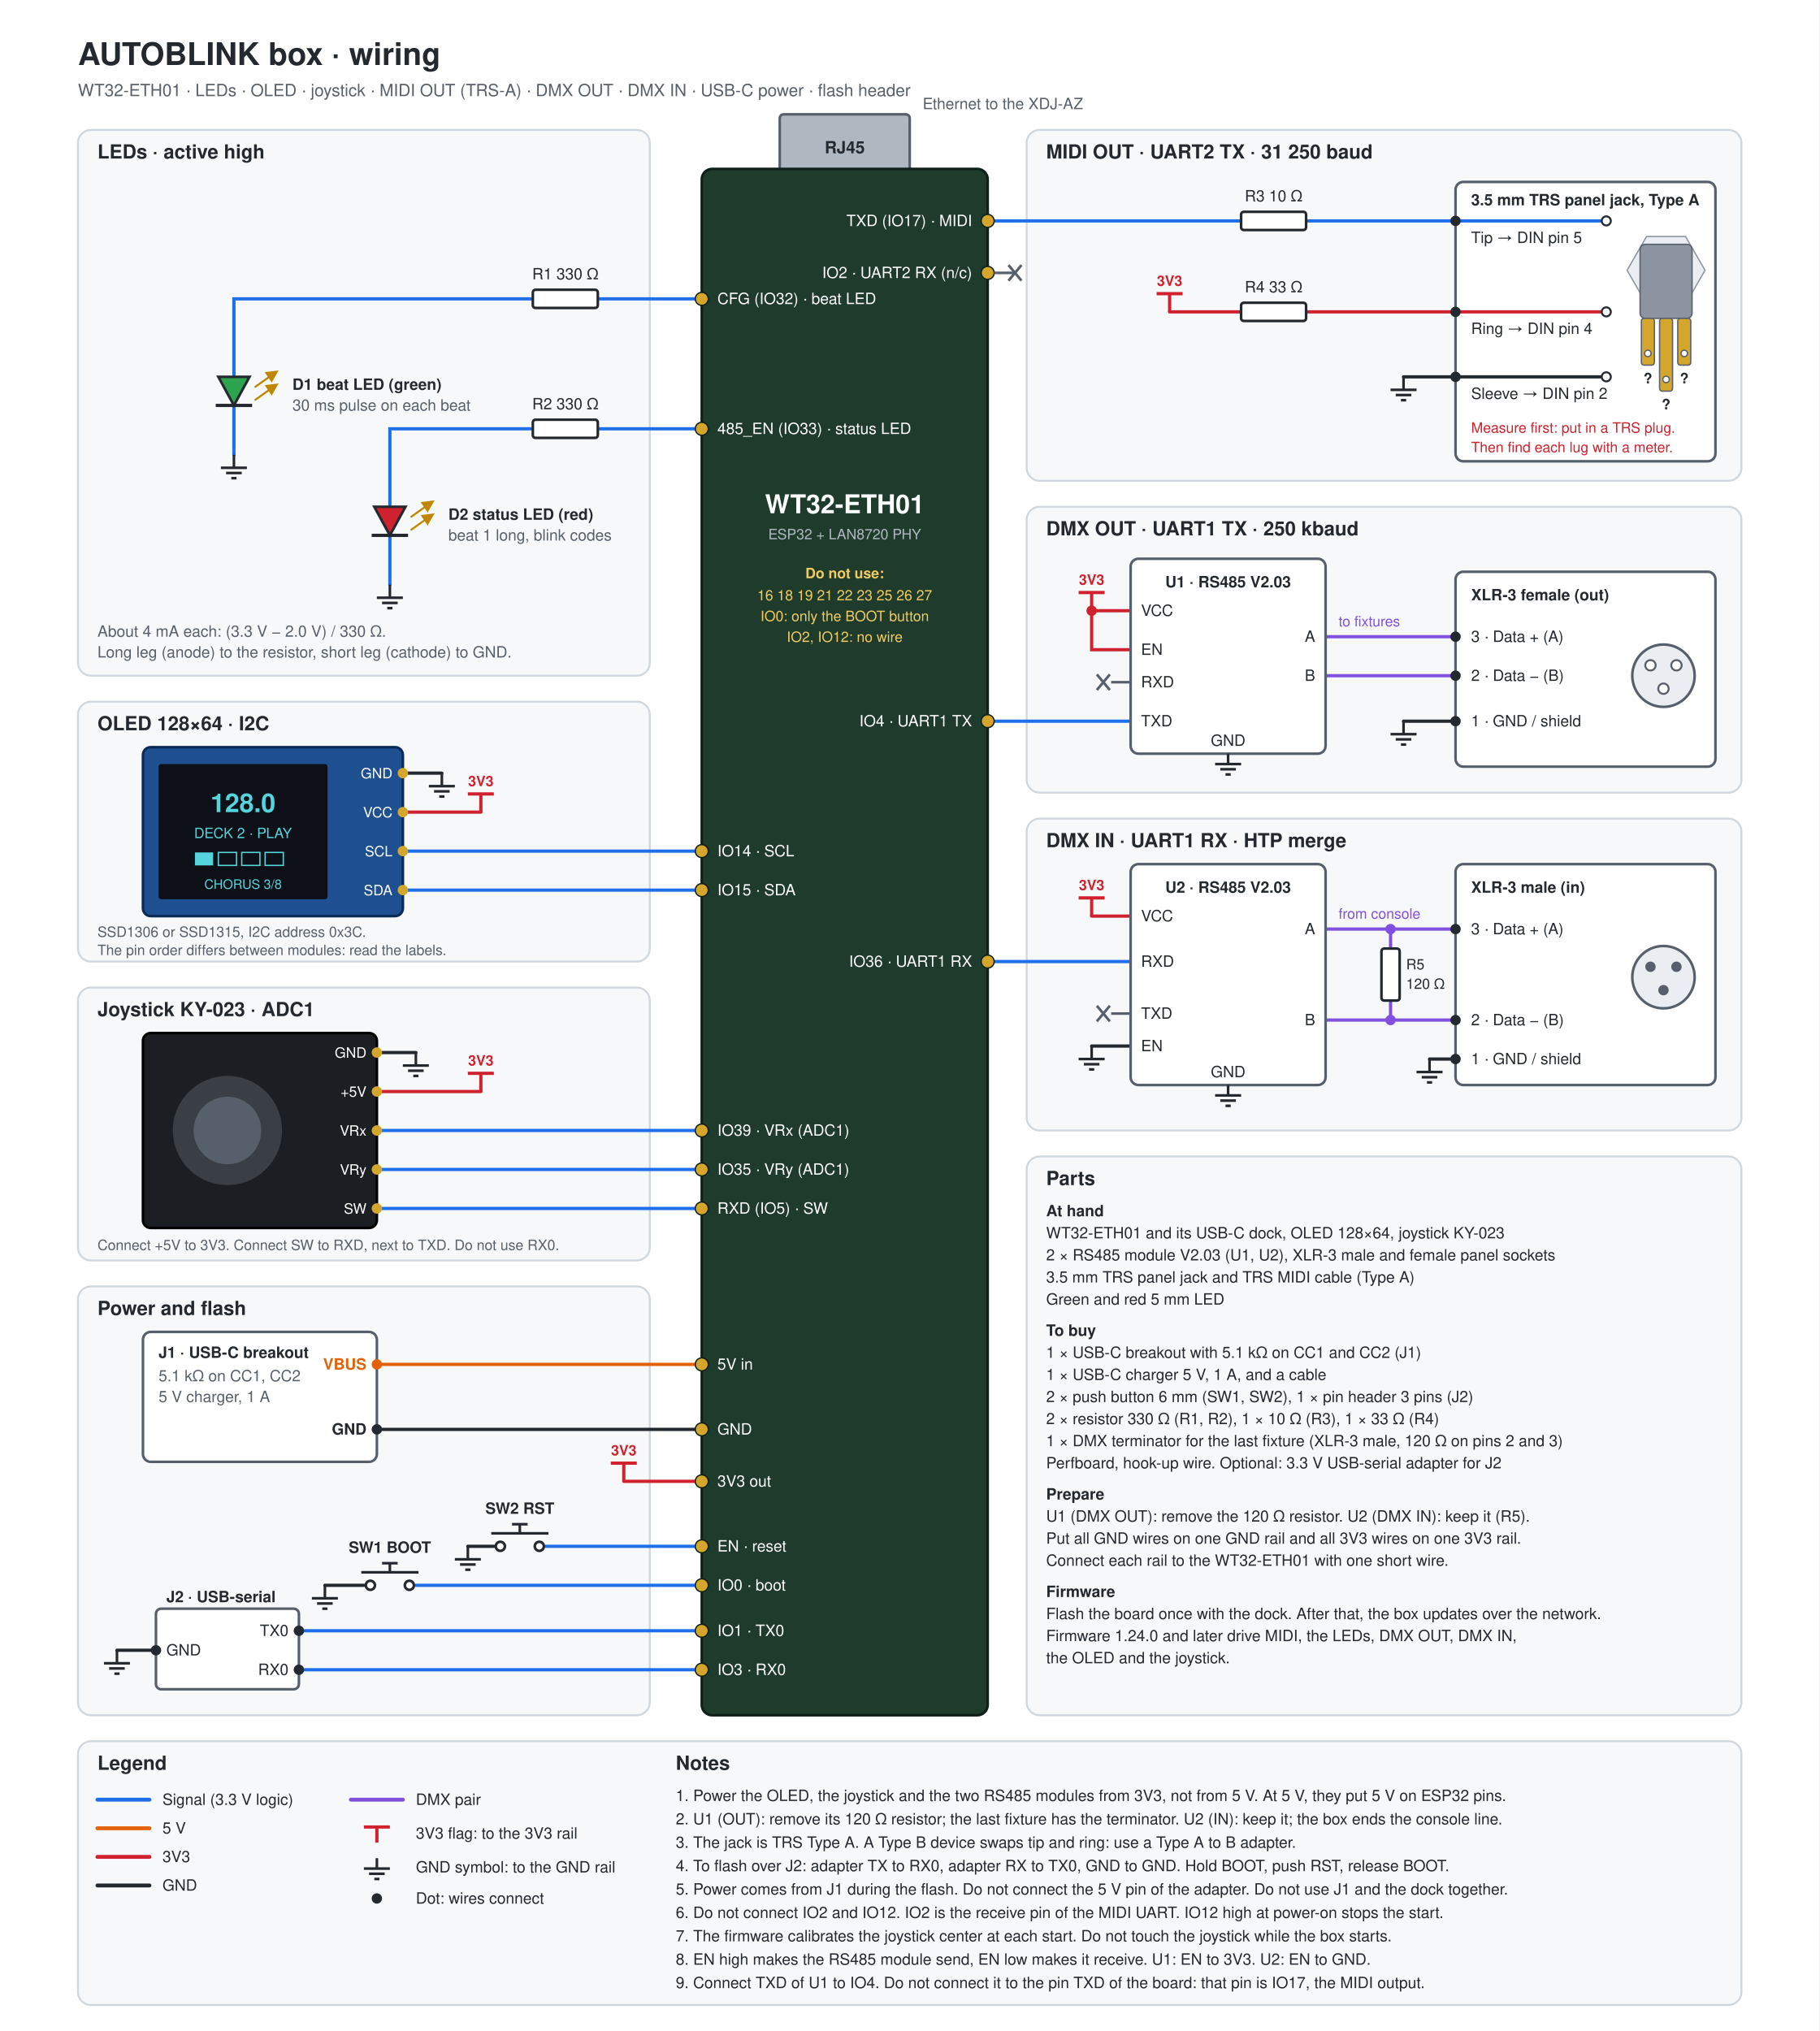
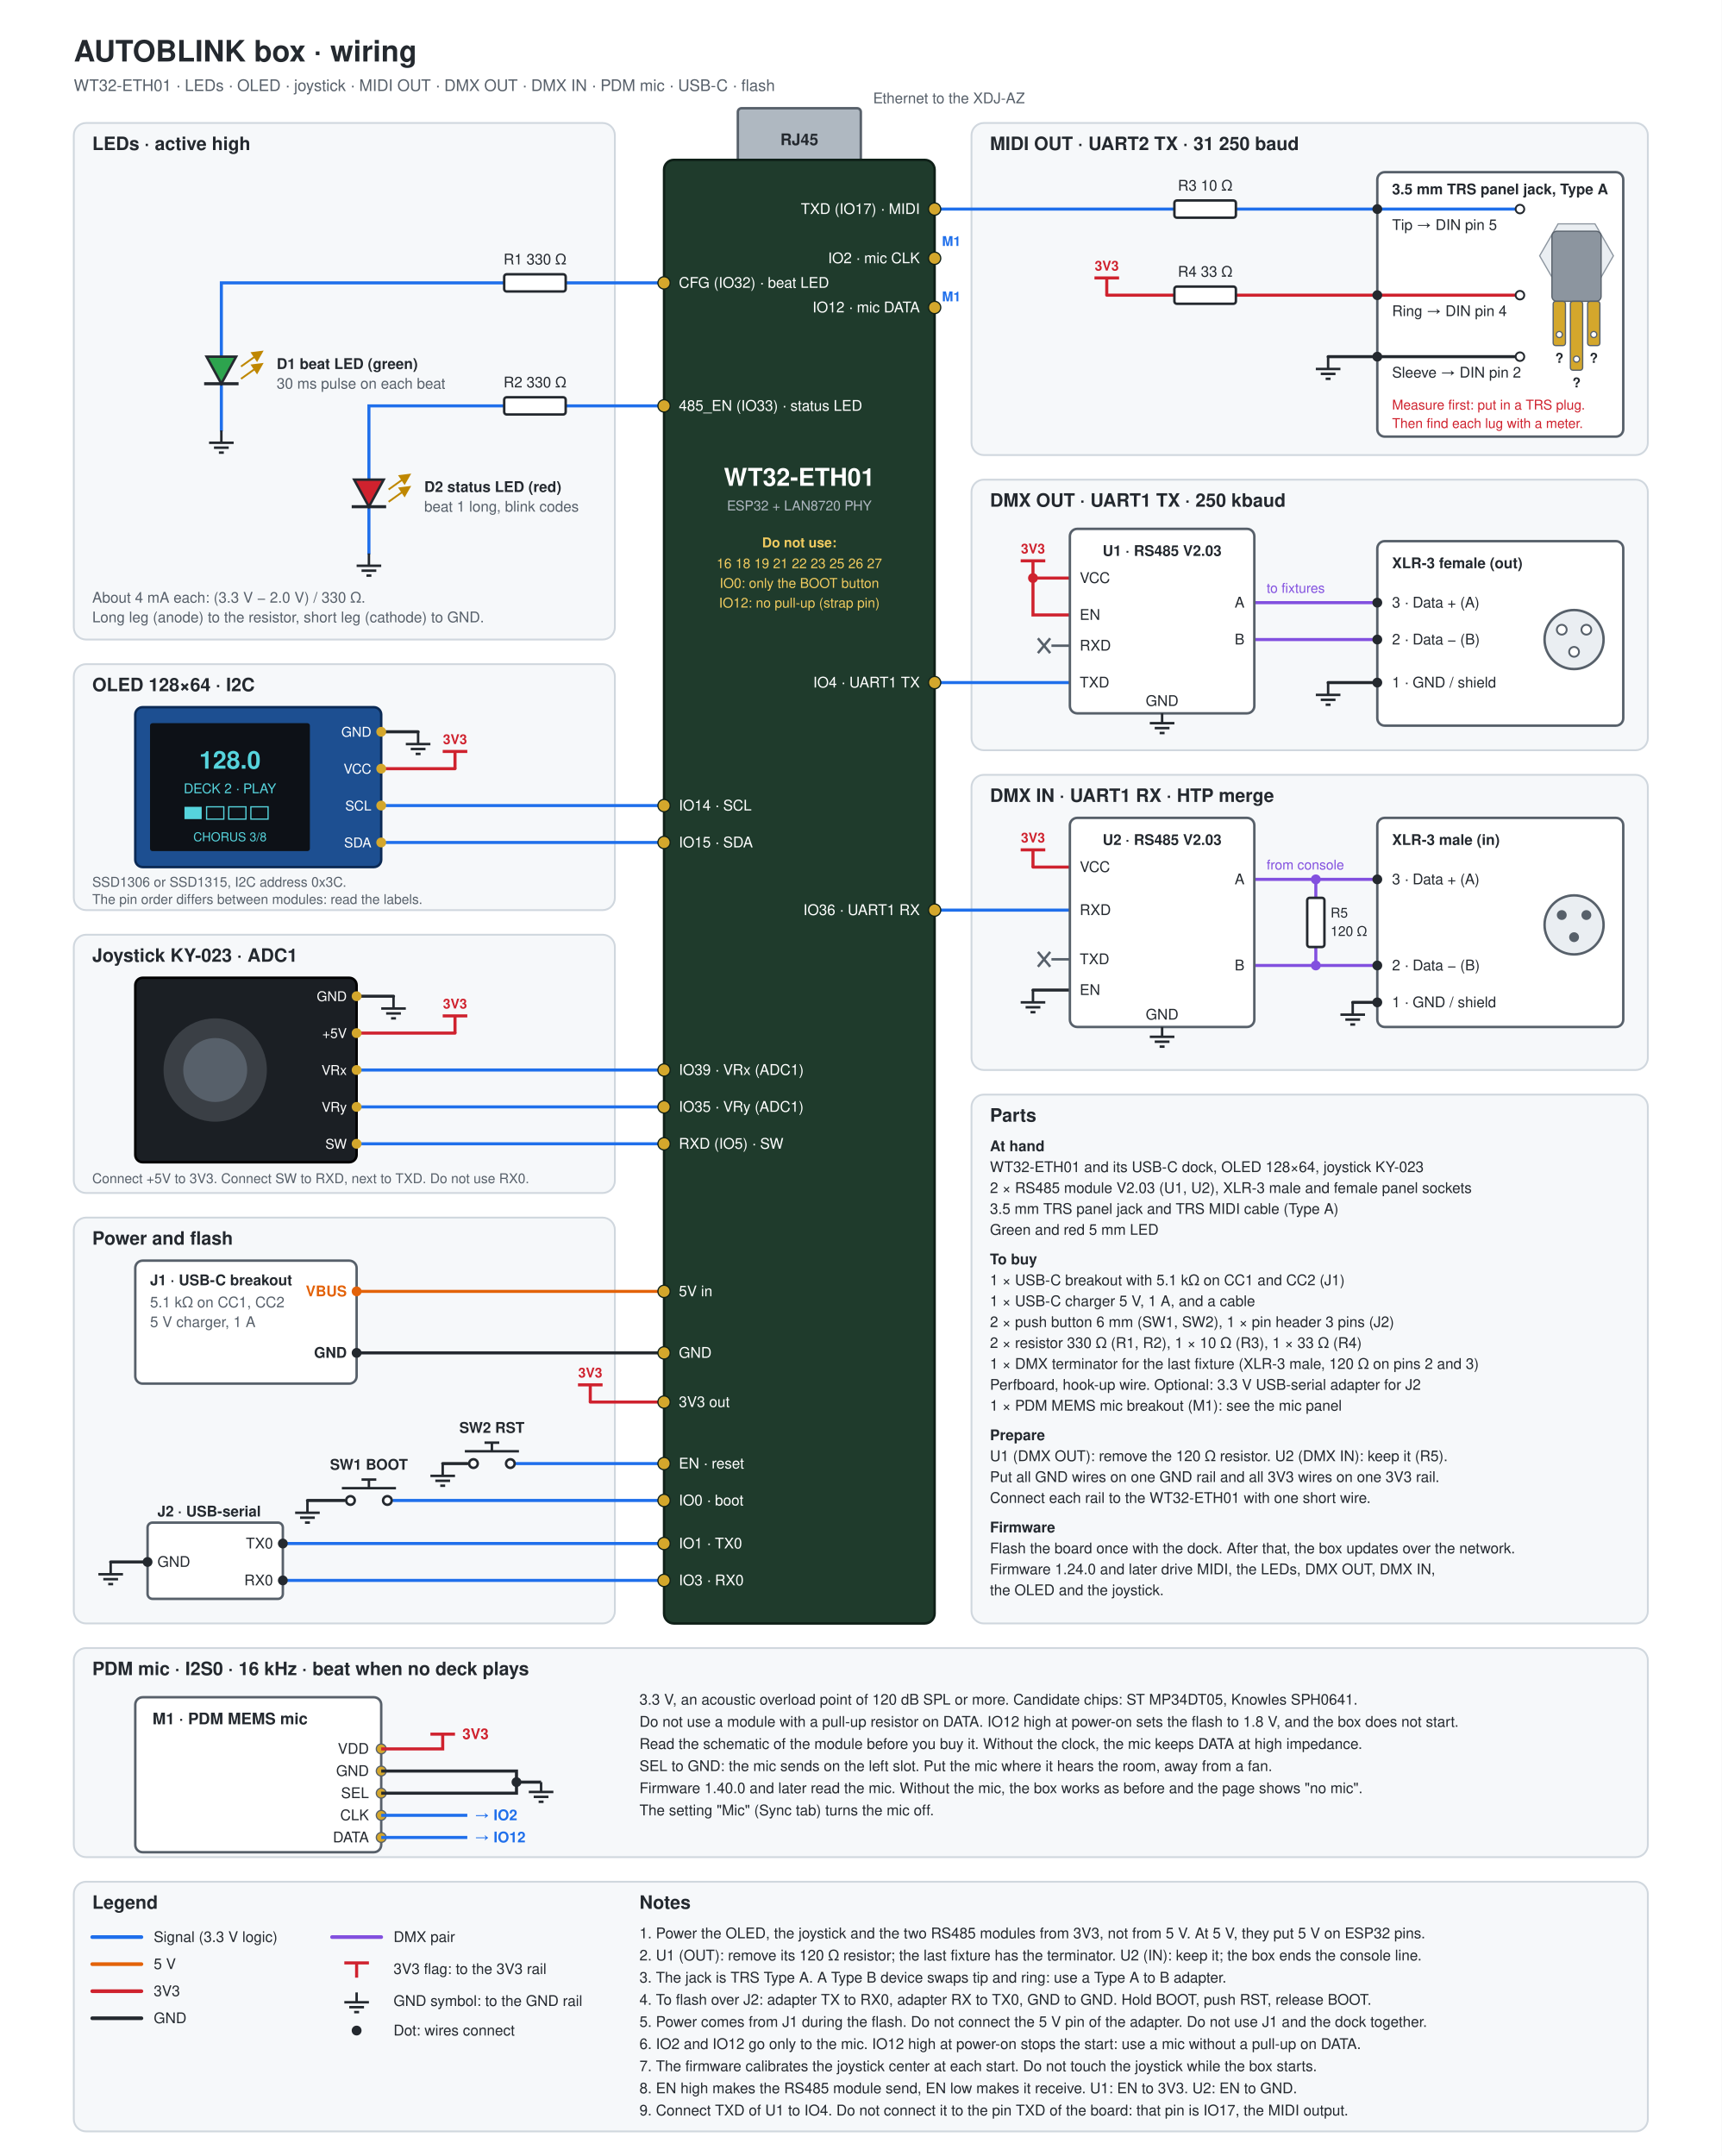
- <svg xmlns="http://www.w3.org/2000/svg" width="1400" height="1563" viewBox="0 0 1400 1563" font-family="Helvetica, Arial, sans-serif">
-   <rect x="0" y="0" width="1400" height="1563" fill="#ffffff" />
+ <svg xmlns="http://www.w3.org/2000/svg" width="1400" height="1753" viewBox="0 0 1400 1753" font-family="Helvetica, Arial, sans-serif">
+   <rect x="0" y="0" width="1400" height="1753" fill="#ffffff" />
  <text x="60" y="50" font-size="24" font-weight="bold" fill="#24292f">AUTOBLINK box · wiring</text>
-   <text x="60" y="74" font-size="13" fill="#57606a">WT32-ETH01 · LEDs · OLED · joystick · MIDI OUT (TRS-A) · DMX OUT · DMX IN · USB-C power · flash header</text>
+   <text x="60" y="74" font-size="13" fill="#57606a">WT32-ETH01 · LEDs · OLED · joystick · MIDI OUT · DMX OUT · DMX IN · PDM mic · USB-C · flash</text>
  <g fill="#f6f8fa" stroke="#d0d7de" stroke-width="1.5">
    <rect x="60" y="100" width="440" height="420" rx="10" />
    <rect x="60" y="540" width="440" height="200" rx="10" />
    <rect x="60" y="760" width="440" height="210" rx="10" />
    <rect x="60" y="990" width="440" height="330" rx="10" />
    <rect x="790" y="100" width="550" height="270" rx="10" />
    <rect x="790" y="390" width="550" height="220" rx="10" />
    <rect x="790" y="630" width="550" height="240" rx="10" />
    <rect x="790" y="890" width="550" height="430" rx="10" />
-     <rect x="60" y="1340" width="1280" height="203" rx="10" />
+     <rect x="60" y="1530" width="1280" height="203" rx="10" />
  </g>
  <g font-size="15" font-weight="bold" fill="#24292f">
    <text x="75" y="122">LEDs · active high</text>
    <text x="75" y="562">OLED 128×64 · I2C</text>
    <text x="75" y="782">Joystick KY-023 · ADC1</text>
    <text x="75" y="1012">Power and flash</text>
    <text x="805" y="122">MIDI OUT · UART2 TX · 31 250 baud</text>
    <text x="805" y="412">DMX OUT · UART1 TX · 250 kbaud</text>
    <text x="805" y="652">DMX IN · UART1 RX · HTP merge</text>
    <text x="805" y="912">Parts</text>
-     <text x="75" y="1362">Legend</text>
-     <text x="520" y="1362">Notes</text>
+     <text x="75" y="1552">Legend</text>
+     <text x="520" y="1552">Notes</text>
  </g>
  <g stroke="#1f6feb" stroke-width="2.5" fill="none" stroke-linecap="round">
    <polyline points="540,230 180,230 180,290" />
    <line x1="180" y1="312" x2="180" y2="350" />
    <polyline points="540,330 300,330 300,390" />
    <line x1="300" y1="412" x2="300" y2="450" />
    <line x1="760" y1="170" x2="1120" y2="170" />
    <line x1="760" y1="555" x2="870" y2="555" />
    <line x1="760" y1="740" x2="870" y2="740" />
    <line x1="310" y1="655" x2="540" y2="655" />
    <line x1="310" y1="685" x2="540" y2="685" />
    <line x1="290" y1="870" x2="540" y2="870" />
    <line x1="290" y1="900" x2="540" y2="900" />
    <line x1="290" y1="930" x2="540" y2="930" />
    <line x1="540" y1="1190" x2="420" y2="1190" />
    <line x1="540" y1="1220" x2="320" y2="1220" />
    <line x1="540" y1="1255" x2="230" y2="1255" />
    <line x1="540" y1="1285" x2="230" y2="1285" />
  </g>
  <g stroke="#cf222e" stroke-width="2.5" fill="none" stroke-linecap="round">
    <line x1="900" y1="240" x2="1120" y2="240" />
    <polyline points="870,470 840,470 840,500 870,500" />
    <line x1="870" y1="705" x2="840" y2="705" />
    <line x1="310" y1="625" x2="370" y2="625" />
    <line x1="290" y1="840" x2="370" y2="840" />
    <line x1="540" y1="1140" x2="480" y2="1140" />
  </g>
  <g stroke="#e36209" stroke-width="2.5" fill="none" stroke-linecap="round">
    <line x1="290" y1="1050" x2="540" y2="1050" />
  </g>
  <g stroke="#24292f" stroke-width="2.5" fill="none" stroke-linecap="round">
    <line x1="290" y1="1100" x2="540" y2="1100" />
    <line x1="1120" y1="290" x2="1080" y2="290" />
    <line x1="1120" y1="555" x2="1080" y2="555" />
    <line x1="1120" y1="815" x2="1100" y2="815" />
    <line x1="870" y1="805" x2="840" y2="805" />
    <line x1="310" y1="595" x2="340" y2="595" />
    <line x1="290" y1="810" x2="320" y2="810" />
    <line x1="380" y1="1190" x2="360" y2="1190" />
    <line x1="280" y1="1220" x2="250" y2="1220" />
    <line x1="120" y1="1270" x2="90" y2="1270" />
  </g>
  <g stroke="#8250df" stroke-width="2.5" fill="none" stroke-linecap="round">
    <line x1="1020" y1="490" x2="1120" y2="490" />
    <line x1="1020" y1="520" x2="1120" y2="520" />
    <line x1="1020" y1="715" x2="1120" y2="715" />
    <line x1="1020" y1="785" x2="1120" y2="785" />
    <line x1="1070" y1="715" x2="1070" y2="785" />
  </g>
  <circle cx="840" cy="470" r="4" fill="#cf222e" />
  <circle cx="1070" cy="715" r="4" fill="#8250df" />
  <circle cx="1070" cy="785" r="4" fill="#8250df" />
  <g fill="#ffffff" stroke="#24292f" stroke-width="2">
    <rect x="410" y="223" width="50" height="14" rx="2" />
    <rect x="410" y="323" width="50" height="14" rx="2" />
    <rect x="955" y="163" width="50" height="14" rx="2" />
    <rect x="955" y="233" width="50" height="14" rx="2" />
    <rect x="1063" y="730" width="14" height="40" rx="2" />
  </g>
  <g font-size="12" fill="#24292f" text-anchor="middle">
    <text x="435" y="215">R1 330 Ω</text>
    <text x="435" y="315">R2 330 Ω</text>
    <text x="980" y="155">R3 10 Ω</text>
    <text x="980" y="225">R4 33 Ω</text>
  </g>
  <g font-size="11" fill="#24292f">
    <text x="1082" y="746">R5</text>
    <text x="1082" y="761">120 Ω</text>
  </g>
  <polygon points="168,290 192,290 180,312" fill="#2da44e" stroke="#24292f" stroke-width="2" />
  <line x1="166" y1="312" x2="194" y2="312" stroke="#24292f" stroke-width="2.5" />
  <polygon points="288,390 312,390 300,412" fill="#cf222e" stroke="#24292f" stroke-width="2" />
  <line x1="286" y1="412" x2="314" y2="412" stroke="#24292f" stroke-width="2.5" />
  <g stroke="#bf8700" stroke-width="1.5" fill="#bf8700">
    <line x1="196" y1="298" x2="210" y2="288" />
    <polygon points="213,286 205,287 209,293" />
    <line x1="196" y1="308" x2="210" y2="298" />
    <polygon points="213,296 205,297 209,303" />
    <line x1="316" y1="398" x2="330" y2="388" />
    <polygon points="333,386 325,387 329,393" />
    <line x1="316" y1="408" x2="330" y2="398" />
    <polygon points="333,396 325,397 329,403" />
  </g>
  <g font-size="12" fill="#24292f">
    <text x="225" y="300" font-weight="bold">D1 beat LED (green)</text>
    <text x="225" y="316" fill="#57606a">30 ms pulse on each beat</text>
    <text x="345" y="400" font-weight="bold">D2 status LED (red)</text>
    <text x="345" y="416" fill="#57606a">beat 1 long, blink codes</text>
    <text x="75" y="490" fill="#57606a">About 4 mA each: (3.3 V − 2.0 V) / 330 Ω.</text>
    <text x="75" y="506" fill="#57606a">Long leg (anode) to the resistor, short leg (cathode) to GND.</text>
  </g>
  <rect x="110" y="575" width="200" height="130" rx="6" fill="#1d4f91" stroke="#0b2a55" stroke-width="2" />
  <rect x="122" y="588" width="130" height="104" rx="2" fill="#0d1117" />
  <text x="187" y="625" font-size="20" font-weight="bold" fill="#56d4dd" text-anchor="middle">128.0</text>
  <text x="187" y="645" font-size="11" fill="#56d4dd" text-anchor="middle">DECK 2 · PLAY</text>
  <g fill="#56d4dd">
    <rect x="150" y="656" width="14" height="10" />
    <rect x="168" y="656" width="14" height="10" fill="none" stroke="#56d4dd" />
    <rect x="186" y="656" width="14" height="10" fill="none" stroke="#56d4dd" />
    <rect x="204" y="656" width="14" height="10" fill="none" stroke="#56d4dd" />
  </g>
  <text x="187" y="684" font-size="10" fill="#56d4dd" text-anchor="middle">CHORUS 3/8</text>
  <g font-size="11" fill="#ffffff" text-anchor="end">
    <text x="302" y="599">GND</text>
    <text x="302" y="629">VCC</text>
    <text x="302" y="659">SCL</text>
    <text x="302" y="689">SDA</text>
  </g>
  <g fill="#d4a72c">
    <circle cx="310" cy="595" r="4" />
    <circle cx="310" cy="625" r="4" />
    <circle cx="310" cy="655" r="4" />
    <circle cx="310" cy="685" r="4" />
  </g>
  <text x="75" y="721" font-size="11" fill="#57606a">SSD1306 or SSD1315, I2C address 0x3C.</text>
  <text x="75" y="735" font-size="11" fill="#57606a">The pin order differs between modules: read the labels.</text>
  <rect x="110" y="795" width="180" height="150" rx="6" fill="#1b1f24" stroke="#000000" stroke-width="2" />
  <circle cx="175" cy="870" r="42" fill="#3a3f45" />
  <circle cx="175" cy="870" r="26" fill="#57606a" />
  <g font-size="11" fill="#ffffff" text-anchor="end">
    <text x="282" y="814">GND</text>
    <text x="282" y="844">+5V</text>
    <text x="282" y="874">VRx</text>
    <text x="282" y="904">VRy</text>
    <text x="282" y="934">SW</text>
  </g>
  <g fill="#d4a72c">
    <circle cx="290" cy="810" r="4" />
    <circle cx="290" cy="840" r="4" />
    <circle cx="290" cy="870" r="4" />
    <circle cx="290" cy="900" r="4" />
    <circle cx="290" cy="930" r="4" />
  </g>
  <text x="75" y="962" font-size="11" fill="#57606a">Connect +5V to 3V3. Connect SW to RXD, next to TXD. Do not use RX0.</text>
  <rect x="110" y="1025" width="180" height="100" rx="6" fill="#ffffff" stroke="#57606a" stroke-width="2" />
  <g font-size="12" fill="#24292f">
    <text x="122" y="1045" font-weight="bold">J1 · USB-C breakout</text>
    <text x="122" y="1063" fill="#57606a">5.1 kΩ on CC1, CC2</text>
    <text x="122" y="1079" fill="#57606a">5 V charger, 1 A</text>
    <text x="282" y="1054" text-anchor="end" fill="#e36209" font-weight="bold">VBUS</text>
    <text x="282" y="1104" text-anchor="end" font-weight="bold">GND</text>
  </g>
  <circle cx="290" cy="1050" r="4" fill="#e36209" />
  <circle cx="290" cy="1100" r="4" fill="#24292f" />
  <g stroke="#24292f" stroke-width="2" fill="#ffffff">
    <circle cx="415" cy="1190" r="3.5" />
    <circle cx="385" cy="1190" r="3.5" />
    <circle cx="315" cy="1220" r="3.5" />
    <circle cx="285" cy="1220" r="3.5" />
  </g>
  <g stroke="#24292f" stroke-width="2" fill="none">
    <path d="M378 1180 h44 M400 1180 v-7 M394 1173 h12" />
    <path d="M278 1210 h44 M300 1210 v-7 M294 1203 h12" />
  </g>
  <g font-size="12" fill="#24292f" text-anchor="middle">
    <text x="400" y="1165" font-weight="bold">SW2 RST</text>
    <text x="300" y="1195" font-weight="bold">SW1 BOOT</text>
  </g>
  <rect x="120" y="1238" width="110" height="62" rx="4" fill="#ffffff" stroke="#57606a" stroke-width="2" />
  <g font-size="12" fill="#24292f">
    <text x="128" y="1233" font-weight="bold">J2 · USB-serial</text>
    <text x="222" y="1259" text-anchor="end">TX0</text>
    <text x="222" y="1289" text-anchor="end">RX0</text>
    <text x="128" y="1274">GND</text>
  </g>
  <g fill="#24292f">
    <circle cx="230" cy="1255" r="4" />
    <circle cx="230" cy="1285" r="4" />
    <circle cx="120" cy="1270" r="4" />
  </g>
  <rect x="600" y="88" width="100" height="50" rx="3" fill="#afb8c1" stroke="#57606a" stroke-width="2" />
  <text x="650" y="118" font-size="13" font-weight="bold" fill="#24292f" text-anchor="middle">RJ45</text>
  <text x="710" y="84" font-size="12" fill="#57606a">Ethernet to the XDJ-AZ</text>
  <rect x="540" y="130" width="220" height="1190" rx="8" fill="#1f3b2c" stroke="#0f2018" stroke-width="2" />
  <g font-size="12" fill="#ffffff">
    <text x="552" y="234">CFG (IO32) · beat LED</text>
    <text x="552" y="334">485_EN (IO33) · status LED</text>
    <text x="552" y="659">IO14 · SCL</text>
    <text x="552" y="689">IO15 · SDA</text>
    <text x="552" y="874">IO39 · VRx (ADC1)</text>
    <text x="552" y="904">IO35 · VRy (ADC1)</text>
    <text x="552" y="934">RXD (IO5) · SW</text>
    <text x="552" y="1054">5V in</text>
    <text x="552" y="1104">GND</text>
    <text x="552" y="1144">3V3 out</text>
    <text x="552" y="1194">EN · reset</text>
    <text x="552" y="1224">IO0 · boot</text>
    <text x="552" y="1259">IO1 · TX0</text>
    <text x="552" y="1289">IO3 · RX0</text>
  </g>
  <g font-size="12" fill="#ffffff" text-anchor="end">
    <text x="748" y="174">TXD (IO17) · MIDI</text>
-     <text x="748" y="214">IO2 · UART2 RX (n/c)</text>
+     <text x="748" y="214">IO2 · mic CLK</text>
+     <text x="748" y="254">IO12 · mic DATA</text>
    <text x="748" y="559">IO4 · UART1 TX</text>
    <text x="748" y="744">IO36 · UART1 RX</text>
  </g>
  <g text-anchor="middle" fill="#ffffff">
    <text x="650" y="395" font-size="20" font-weight="bold">WT32-ETH01</text>
    <text x="650" y="415" font-size="11" fill="#afb8c1">ESP32 + LAN8720 PHY</text>
    <text x="650" y="445" font-size="11" font-weight="bold" fill="#f2cc60">Do not use:</text>
    <text x="650" y="462" font-size="11" fill="#f2cc60">16 18 19 21 22 23 25 26 27</text>
    <text x="650" y="478" font-size="11" fill="#f2cc60">IO0: only the BOOT button</text>
-     <text x="650" y="494" font-size="11" fill="#f2cc60">IO2, IO12: no wire</text>
+     <text x="650" y="494" font-size="11" fill="#f2cc60">IO12: no pull-up (strap pin)</text>
  </g>
  <g fill="#d4a72c" stroke="#0f2018" stroke-width="1">
    <circle cx="540" cy="230" r="5" />
    <circle cx="540" cy="330" r="5" />
    <circle cx="540" cy="655" r="5" />
    <circle cx="540" cy="685" r="5" />
    <circle cx="540" cy="870" r="5" />
    <circle cx="540" cy="900" r="5" />
    <circle cx="540" cy="930" r="5" />
    <circle cx="540" cy="1050" r="5" />
    <circle cx="540" cy="1100" r="5" />
    <circle cx="540" cy="1140" r="5" />
    <circle cx="540" cy="1190" r="5" />
    <circle cx="540" cy="1220" r="5" />
    <circle cx="540" cy="1255" r="5" />
    <circle cx="540" cy="1285" r="5" />
    <circle cx="760" cy="170" r="5" />
    <circle cx="760" cy="210" r="5" />
+     <circle cx="760" cy="250" r="5" />
    <circle cx="760" cy="555" r="5" />
    <circle cx="760" cy="740" r="5" />
  </g>
-   <g stroke="#57606a" stroke-width="2">
-     <line x1="765" y1="210" x2="780" y2="210" />
-     <line x1="776" y1="204" x2="786" y2="216" />
-     <line x1="786" y1="204" x2="776" y2="216" />
+   <g fill="#1f6feb" font-size="11" font-weight="bold">
+     <text x="766" y="200">M1</text>
+     <text x="766" y="245">M1</text>
  </g>
  <rect x="1120" y="140" width="200" height="215" rx="6" fill="#ffffff" stroke="#57606a" stroke-width="2" />
  <g font-size="12" fill="#24292f">
    <text x="1132" y="158" font-weight="bold">3.5 mm TRS panel jack, Type A</text>
    <text x="1132" y="187">Tip → DIN pin 5</text>
    <text x="1132" y="257">Ring → DIN pin 4</text>
    <text x="1132" y="307">Sleeve → DIN pin 2</text>
  </g>
  <g stroke-width="2.5" fill="none" stroke-linecap="round">
    <line x1="1120" y1="170" x2="1232" y2="170" stroke="#1f6feb" />
    <line x1="1120" y1="240" x2="1232" y2="240" stroke="#cf222e" />
    <line x1="1120" y1="290" x2="1232" y2="290" stroke="#24292f" />
  </g>
  <g fill="#ffffff" stroke="#24292f" stroke-width="1.5">
    <circle cx="1236" cy="170" r="3.5" />
    <circle cx="1236" cy="240" r="3.5" />
    <circle cx="1236" cy="290" r="3.5" />
  </g>
  <polygon points="1312,208 1297,234 1267,234 1252,208 1267,182 1297,182" fill="#eaeef2" stroke="#8c959f" stroke-width="1" />
  <rect x="1262" y="188" width="40" height="57" rx="4" fill="#8c959f" stroke="#57606a" stroke-width="1" />
  <g fill="#d4a72c" stroke="#57606a" stroke-width="1">
    <rect x="1263" y="245" width="10" height="36" rx="2" />
    <rect x="1277" y="245" width="10" height="56" rx="2" />
    <rect x="1291" y="245" width="10" height="36" rx="2" />
  </g>
  <g fill="#ffffff" stroke="#57606a" stroke-width="1">
    <circle cx="1268" cy="272" r="2.5" />
    <circle cx="1282" cy="292" r="2.5" />
    <circle cx="1296" cy="272" r="2.5" />
  </g>
  <g font-size="11" font-weight="bold" fill="#24292f" text-anchor="middle">
    <text x="1268" y="295">?</text>
    <text x="1282" y="315">?</text>
    <text x="1296" y="295">?</text>
  </g>
  <g font-size="11" fill="#cf222e">
    <text x="1132" y="333">Measure first: put in a TRS plug.</text>
    <text x="1132" y="348">Then find each lug with a meter.</text>
  </g>
  <g fill="#24292f">
    <circle cx="1120" cy="170" r="4" />
    <circle cx="1120" cy="240" r="4" />
    <circle cx="1120" cy="290" r="4" />
  </g>
  <rect x="870" y="430" width="150" height="150" rx="6" fill="#ffffff" stroke="#57606a" stroke-width="2" />
  <g font-size="12" fill="#24292f">
    <text x="945" y="452" text-anchor="middle" font-weight="bold">U1 · RS485 V2.03</text>
    <text x="878" y="474">VCC</text>
    <text x="878" y="504">EN</text>
    <text x="878" y="529">RXD</text>
    <text x="878" y="559">TXD</text>
    <text x="1012" y="494" text-anchor="end">A</text>
    <text x="1012" y="524" text-anchor="end">B</text>
    <text x="945" y="574" text-anchor="middle">GND</text>
  </g>
  <g stroke="#57606a" stroke-width="2">
    <line x1="870" y1="525" x2="855" y2="525" />
    <line x1="844" y1="519" x2="854" y2="531" />
    <line x1="854" y1="519" x2="844" y2="531" />
  </g>
  <rect x="1120" y="440" width="200" height="150" rx="6" fill="#ffffff" stroke="#57606a" stroke-width="2" />
  <g font-size="12" fill="#24292f">
    <text x="1132" y="462" font-weight="bold">XLR-3 female (out)</text>
    <text x="1132" y="494">3 · Data + (A)</text>
    <text x="1132" y="524">2 · Data − (B)</text>
    <text x="1132" y="559">1 · GND / shield</text>
  </g>
  <circle cx="1280" cy="520" r="24" fill="#eaeef2" stroke="#57606a" stroke-width="2" />
  <g fill="#ffffff" stroke="#57606a" stroke-width="1.5">
    <circle cx="1270" cy="512" r="4" />
    <circle cx="1290" cy="512" r="4" />
    <circle cx="1280" cy="530" r="4" />
  </g>
  <g fill="#24292f">
    <circle cx="1120" cy="490" r="4" />
    <circle cx="1120" cy="520" r="4" />
    <circle cx="1120" cy="555" r="4" />
  </g>
  <text x="1030" y="482" font-size="11" fill="#8250df">to fixtures</text>
  <rect x="870" y="665" width="150" height="170" rx="6" fill="#ffffff" stroke="#57606a" stroke-width="2" />
  <g font-size="12" fill="#24292f">
    <text x="945" y="687" text-anchor="middle" font-weight="bold">U2 · RS485 V2.03</text>
    <text x="878" y="709">VCC</text>
    <text x="878" y="744">RXD</text>
    <text x="878" y="784">TXD</text>
    <text x="878" y="809">EN</text>
    <text x="1012" y="719" text-anchor="end">A</text>
    <text x="1012" y="789" text-anchor="end">B</text>
    <text x="945" y="829" text-anchor="middle">GND</text>
  </g>
  <g stroke="#57606a" stroke-width="2">
    <line x1="870" y1="780" x2="855" y2="780" />
    <line x1="844" y1="774" x2="854" y2="786" />
    <line x1="854" y1="774" x2="844" y2="786" />
  </g>
  <rect x="1120" y="665" width="200" height="170" rx="6" fill="#ffffff" stroke="#57606a" stroke-width="2" />
  <g font-size="12" fill="#24292f">
    <text x="1132" y="687" font-weight="bold">XLR-3 male (in)</text>
    <text x="1132" y="719">3 · Data + (A)</text>
    <text x="1132" y="789">2 · Data − (B)</text>
    <text x="1132" y="819">1 · GND / shield</text>
  </g>
  <circle cx="1280" cy="752" r="24" fill="#eaeef2" stroke="#57606a" stroke-width="2" />
  <g fill="#57606a">
    <circle cx="1270" cy="744" r="4" />
    <circle cx="1290" cy="744" r="4" />
    <circle cx="1280" cy="762" r="4" />
  </g>
  <g fill="#24292f">
    <circle cx="1120" cy="715" r="4" />
    <circle cx="1120" cy="785" r="4" />
    <circle cx="1120" cy="815" r="4" />
  </g>
  <text x="1030" y="707" font-size="11" fill="#8250df">from console</text>
  <g font-size="12" fill="#24292f">
    <text x="805" y="936" font-weight="bold">At hand</text>
    <text x="805" y="953">WT32-ETH01 and its USB-C dock, OLED 128×64, joystick KY-023</text>
    <text x="805" y="970">2 × RS485 module V2.03 (U1, U2), XLR-3 male and female panel sockets</text>
    <text x="805" y="987">3.5 mm TRS panel jack and TRS MIDI cable (Type A)</text>
    <text x="805" y="1004">Green and red 5 mm LED</text>
    <text x="805" y="1028" font-weight="bold">To buy</text>
    <text x="805" y="1045">1 × USB-C breakout with 5.1 kΩ on CC1 and CC2 (J1)</text>
    <text x="805" y="1062">1 × USB-C charger 5 V, 1 A, and a cable</text>
    <text x="805" y="1079">2 × push button 6 mm (SW1, SW2), 1 × pin header 3 pins (J2)</text>
    <text x="805" y="1096">2 × resistor 330 Ω (R1, R2), 1 × 10 Ω (R3), 1 × 33 Ω (R4)</text>
    <text x="805" y="1113">1 × DMX terminator for the last fixture (XLR-3 male, 120 Ω on pins 2 and 3)</text>
    <text x="805" y="1130">Perfboard, hook-up wire. Optional: 3.3 V USB-serial adapter for J2</text>
-     <text x="805" y="1154" font-weight="bold">Prepare</text>
-     <text x="805" y="1171">U1 (DMX OUT): remove the 120 Ω resistor. U2 (DMX IN): keep it (R5).</text>
-     <text x="805" y="1188">Put all GND wires on one GND rail and all 3V3 wires on one 3V3 rail.</text>
-     <text x="805" y="1205">Connect each rail to the WT32-ETH01 with one short wire.</text>
-     <text x="805" y="1229" font-weight="bold">Firmware</text>
-     <text x="805" y="1246">Flash the board once with the dock. After that, the box updates over the network.</text>
-     <text x="805" y="1263">Firmware 1.24.0 and later drive MIDI, the LEDs, DMX OUT, DMX IN,</text>
-     <text x="805" y="1280">the OLED and the joystick.</text>
+     <text x="805" y="1147">1 × PDM MEMS mic breakout (M1): see the mic panel</text>
+     <text x="805" y="1171" font-weight="bold">Prepare</text>
+     <text x="805" y="1188">U1 (DMX OUT): remove the 120 Ω resistor. U2 (DMX IN): keep it (R5).</text>
+     <text x="805" y="1205">Put all GND wires on one GND rail and all 3V3 wires on one 3V3 rail.</text>
+     <text x="805" y="1222">Connect each rail to the WT32-ETH01 with one short wire.</text>
+     <text x="805" y="1246" font-weight="bold">Firmware</text>
+     <text x="805" y="1263">Flash the board once with the dock. After that, the box updates over the network.</text>
+     <text x="805" y="1280">Firmware 1.24.0 and later drive MIDI, the LEDs, DMX OUT, DMX IN,</text>
+     <text x="805" y="1297">the OLED and the joystick.</text>
  </g>
  <g stroke="#24292f" stroke-width="2" fill="none">
    <path d="M180 350 v10 M170 360 h20 M174 364 h12 M178 368 h4" />
    <path d="M300 450 v10 M290 460 h20 M294 464 h12 M298 468 h4" />
    <path d="M1080 290 v10 M1070 300 h20 M1074 304 h12 M1078 308 h4" />
    <path d="M945 580 v8 M935 588 h20 M939 592 h12 M943 596 h4" />
    <path d="M1080 555 v10 M1070 565 h20 M1074 569 h12 M1078 573 h4" />
    <path d="M840 805 v10 M830 815 h20 M834 819 h12 M838 823 h4" />
    <path d="M945 835 v8 M935 843 h20 M939 847 h12 M943 851 h4" />
    <path d="M1100 815 v10 M1090 825 h20 M1094 829 h12 M1098 833 h4" />
    <path d="M340 595 v10 M330 605 h20 M334 609 h12 M338 613 h4" />
    <path d="M320 810 v10 M310 820 h20 M314 824 h12 M318 828 h4" />
    <path d="M360 1190 v10 M350 1200 h20 M354 1204 h12 M358 1208 h4" />
    <path d="M250 1220 v10 M240 1230 h20 M244 1234 h12 M248 1238 h4" />
    <path d="M90 1270 v10 M80 1280 h20 M84 1284 h12 M88 1288 h4" />
  </g>
  <g stroke="#cf222e" stroke-width="2.5" fill="none">
    <path d="M900 240 v-14 M890 226 h20" />
    <path d="M840 470 v-14 M830 456 h20" />
    <path d="M840 705 v-14 M830 691 h20" />
    <path d="M370 625 v-14 M360 611 h20" />
    <path d="M370 840 v-14 M360 826 h20" />
    <path d="M480 1140 v-14 M470 1126 h20" />
  </g>
  <g font-size="11" font-weight="bold" fill="#cf222e" text-anchor="middle">
    <text x="900" y="220">3V3</text>
    <text x="840" y="450">3V3</text>
    <text x="840" y="685">3V3</text>
    <text x="370" y="605">3V3</text>
    <text x="370" y="820">3V3</text>
    <text x="480" y="1120">3V3</text>
  </g>
+   <rect x="60" y="1340" width="1280" height="170" rx="10" fill="#f6f8fa" stroke="#d0d7de" stroke-width="1.5" />
+   <text x="75" y="1362" font-size="15" font-weight="bold" fill="#24292f">PDM mic · I2S0 · 16 kHz · beat when no deck plays</text>
+   <rect x="110" y="1380" width="200" height="126" rx="6" fill="#ffffff" stroke="#57606a" stroke-width="2" />
+   <text x="124" y="1402" font-size="13" font-weight="bold" fill="#24292f">M1 · PDM MEMS mic</text>
+   <g font-size="12" fill="#24292f" text-anchor="end">
+     <text x="300" y="1426">VDD</text>
+     <text x="300" y="1444">GND</text>
+     <text x="300" y="1462">SEL</text>
+     <text x="300" y="1480">CLK</text>
+     <text x="300" y="1498">DATA</text>
+   </g>
+   <g fill="#d4a72c" stroke="#57606a" stroke-width="1">
+     <circle cx="310" cy="1422" r="4" />
+     <circle cx="310" cy="1440" r="4" />
+     <circle cx="310" cy="1458" r="4" />
+     <circle cx="310" cy="1476" r="4" />
+     <circle cx="310" cy="1494" r="4" />
+   </g>
+   <g stroke="#cf222e" stroke-width="2.5" fill="none">
+     <polyline points="310,1422 360,1422 360,1410" />
+     <path d="M350 1410 h20" />
+   </g>
+   <text x="376" y="1414" font-size="12" font-weight="bold" fill="#cf222e">3V3</text>
+   <g stroke="#24292f" stroke-width="2.5" fill="none">
+     <polyline points="310,1440 420,1440 420,1458 310,1458" />
+     <line x1="420" y1="1449" x2="440" y2="1449" />
+   </g>
+   <path d="M440 1449 v8 M430 1457 h20 M434 1461 h12 M438 1465 h4" stroke="#24292f" stroke-width="2" fill="none" />
+   <circle cx="420" cy="1449" r="4" fill="#24292f" />
+   <g stroke="#1f6feb" stroke-width="2.5" fill="none">
+     <line x1="310" y1="1476" x2="380" y2="1476" />
+     <line x1="310" y1="1494" x2="380" y2="1494" />
+   </g>
+   <g font-size="12" font-weight="bold" fill="#1f6feb">
+     <text x="386" y="1480">→ IO2</text>
+     <text x="386" y="1498">→ IO12</text>
+   </g>
+   <g font-size="12" fill="#24292f">
+     <text x="520" y="1386">3.3 V, an acoustic overload point of 120 dB SPL or more. Candidate chips: ST MP34DT05, Knowles SPH0641.</text>
+     <text x="520" y="1404">Do not use a module with a pull-up resistor on DATA. IO12 high at power-on sets the flash to 1.8 V, and the box does not start.</text>
+     <text x="520" y="1422">Read the schematic of the module before you buy it. Without the clock, the mic keeps DATA at high impedance.</text>
+     <text x="520" y="1440">SEL to GND: the mic sends on the left slot. Put the mic where it hears the room, away from a fan.</text>
+     <text x="520" y="1458">Firmware 1.40.0 and later read the mic. Without the mic, the box works as before and the page shows "no mic".</text>
+     <text x="520" y="1476">The setting "Mic" (Sync tab) turns the mic off.</text>
+   </g>
  <g stroke-width="3" stroke-linecap="round">
-     <line x1="75" y1="1385" x2="115" y2="1385" stroke="#1f6feb" />
-     <line x1="75" y1="1407" x2="115" y2="1407" stroke="#e36209" />
-     <line x1="75" y1="1429" x2="115" y2="1429" stroke="#cf222e" />
-     <line x1="75" y1="1451" x2="115" y2="1451" stroke="#24292f" />
-     <line x1="270" y1="1385" x2="310" y2="1385" stroke="#8250df" />
-   </g>
-   <g font-size="12" fill="#24292f">
-     <text x="125" y="1389">Signal (3.3 V logic)</text>
-     <text x="125" y="1411">5 V</text>
-     <text x="125" y="1433">3V3</text>
-     <text x="125" y="1455">GND</text>
-     <text x="320" y="1389">DMX pair</text>
-     <text x="320" y="1415">3V3 flag: to the 3V3 rail</text>
-     <text x="320" y="1441">GND symbol: to the GND rail</text>
-     <text x="320" y="1465">Dot: wires connect</text>
-   </g>
-   <path d="M290 1418 v-12 M280 1406 h20" stroke="#cf222e" stroke-width="2.5" fill="none" />
-   <path d="M290 1430 v8 M280 1438 h20 M284 1442 h12 M288 1446 h4" stroke="#24292f" stroke-width="2" fill="none" />
-   <circle cx="290" cy="1461" r="4" fill="#24292f" />
-   <g font-size="12" fill="#24292f">
-     <text x="520" y="1386">1. Power the OLED, the joystick and the two RS485 modules from 3V3, not from 5 V. At 5 V, they put 5 V on ESP32 pins.</text>
-     <text x="520" y="1404">2. U1 (OUT): remove its 120 Ω resistor; the last fixture has the terminator. U2 (IN): keep it; the box ends the console line.</text>
-     <text x="520" y="1422">3. The jack is TRS Type A. A Type B device swaps tip and ring: use a Type A to B adapter.</text>
-     <text x="520" y="1440">4. To flash over J2: adapter TX to RX0, adapter RX to TX0, GND to GND. Hold BOOT, push RST, release BOOT.</text>
-     <text x="520" y="1458">5. Power comes from J1 during the flash. Do not connect the 5 V pin of the adapter. Do not use J1 and the dock together.</text>
-     <text x="520" y="1476">6. Do not connect IO2 and IO12. IO2 is the receive pin of the MIDI UART. IO12 high at power-on stops the start.</text>
-     <text x="520" y="1494">7. The firmware calibrates the joystick center at each start. Do not touch the joystick while the box starts.</text>
-     <text x="520" y="1512">8. EN high makes the RS485 module send, EN low makes it receive. U1: EN to 3V3. U2: EN to GND.</text>
-     <text x="520" y="1530">9. Connect TXD of U1 to IO4. Do not connect it to the pin TXD of the board: that pin is IO17, the MIDI output.</text>
+     <line x1="75" y1="1575" x2="115" y2="1575" stroke="#1f6feb" />
+     <line x1="75" y1="1597" x2="115" y2="1597" stroke="#e36209" />
+     <line x1="75" y1="1619" x2="115" y2="1619" stroke="#cf222e" />
+     <line x1="75" y1="1641" x2="115" y2="1641" stroke="#24292f" />
+     <line x1="270" y1="1575" x2="310" y2="1575" stroke="#8250df" />
+   </g>
+   <g font-size="12" fill="#24292f">
+     <text x="125" y="1579">Signal (3.3 V logic)</text>
+     <text x="125" y="1601">5 V</text>
+     <text x="125" y="1623">3V3</text>
+     <text x="125" y="1645">GND</text>
+     <text x="320" y="1579">DMX pair</text>
+     <text x="320" y="1605">3V3 flag: to the 3V3 rail</text>
+     <text x="320" y="1631">GND symbol: to the GND rail</text>
+     <text x="320" y="1655">Dot: wires connect</text>
+   </g>
+   <path d="M290 1608 v-12 M280 1596 h20" stroke="#cf222e" stroke-width="2.5" fill="none" />
+   <path d="M290 1620 v8 M280 1628 h20 M284 1632 h12 M288 1636 h4" stroke="#24292f" stroke-width="2" fill="none" />
+   <circle cx="290" cy="1651" r="4" fill="#24292f" />
+   <g font-size="12" fill="#24292f">
+     <text x="520" y="1576">1. Power the OLED, the joystick and the two RS485 modules from 3V3, not from 5 V. At 5 V, they put 5 V on ESP32 pins.</text>
+     <text x="520" y="1594">2. U1 (OUT): remove its 120 Ω resistor; the last fixture has the terminator. U2 (IN): keep it; the box ends the console line.</text>
+     <text x="520" y="1612">3. The jack is TRS Type A. A Type B device swaps tip and ring: use a Type A to B adapter.</text>
+     <text x="520" y="1630">4. To flash over J2: adapter TX to RX0, adapter RX to TX0, GND to GND. Hold BOOT, push RST, release BOOT.</text>
+     <text x="520" y="1648">5. Power comes from J1 during the flash. Do not connect the 5 V pin of the adapter. Do not use J1 and the dock together.</text>
+     <text x="520" y="1666">6. IO2 and IO12 go only to the mic. IO12 high at power-on stops the start: use a mic without a pull-up on DATA.</text>
+     <text x="520" y="1684">7. The firmware calibrates the joystick center at each start. Do not touch the joystick while the box starts.</text>
+     <text x="520" y="1702">8. EN high makes the RS485 module send, EN low makes it receive. U1: EN to 3V3. U2: EN to GND.</text>
+     <text x="520" y="1720">9. Connect TXD of U1 to IO4. Do not connect it to the pin TXD of the board: that pin is IO17, the MIDI output.</text>
  </g>
</svg>
